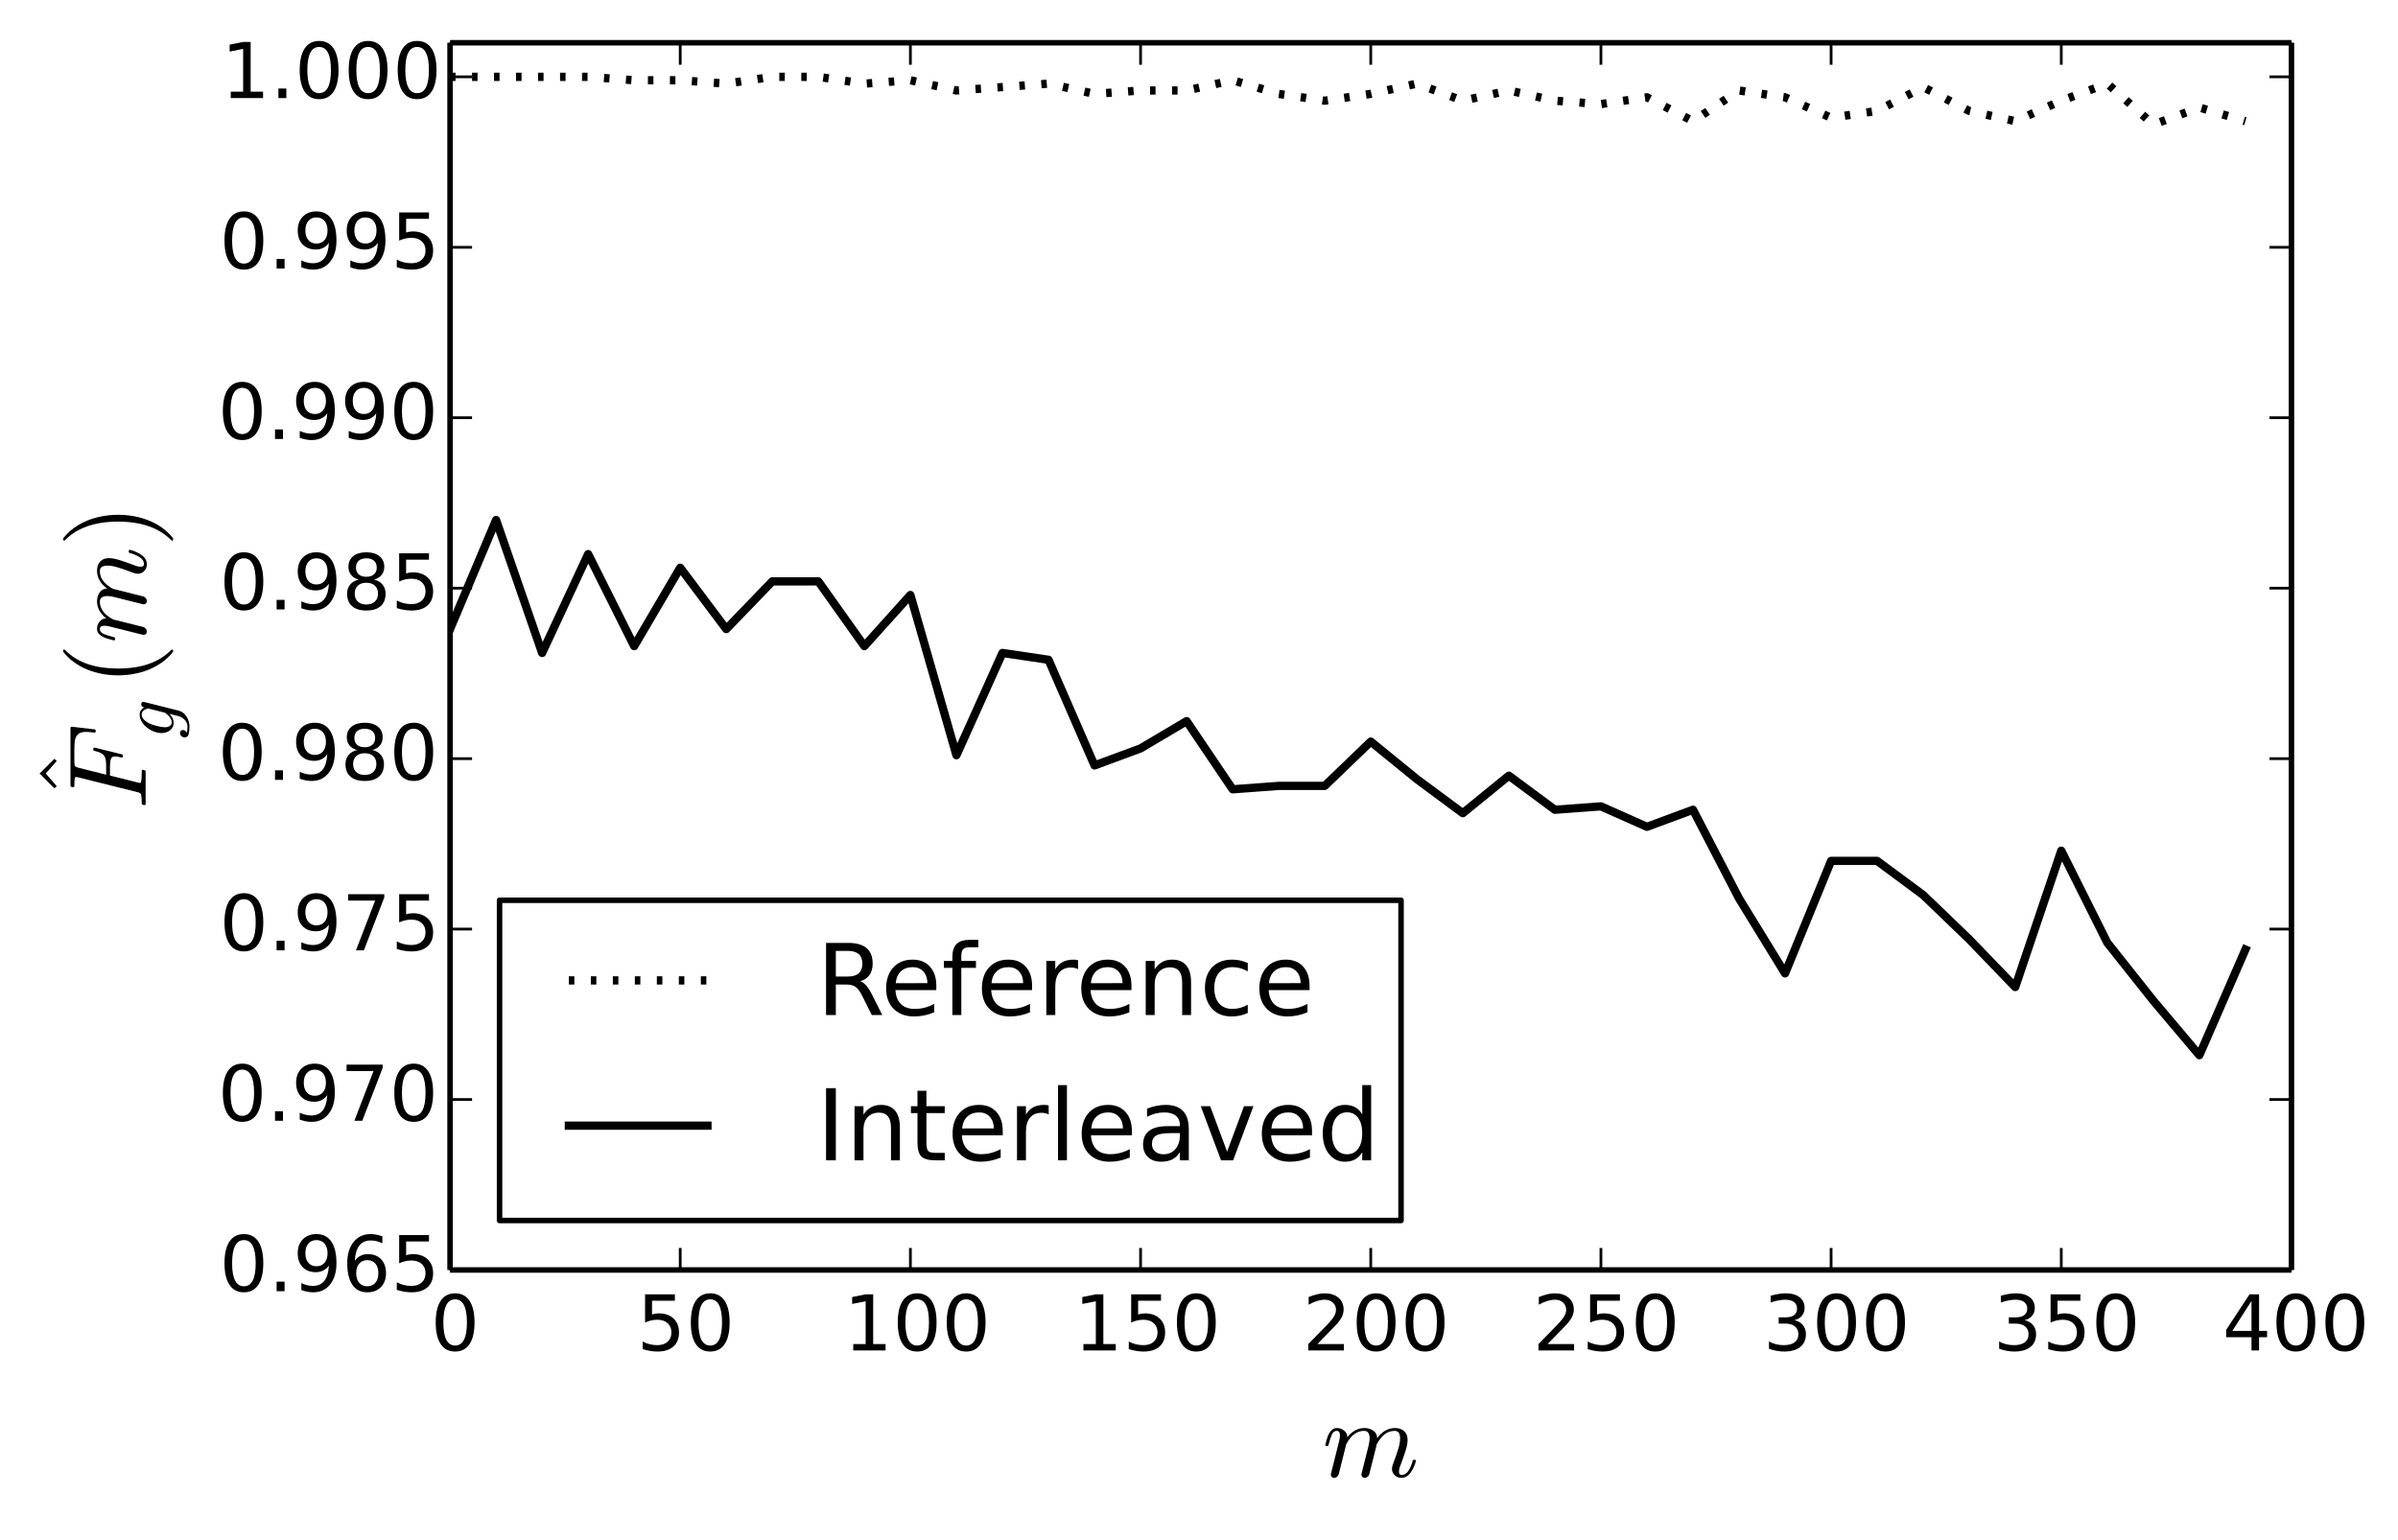
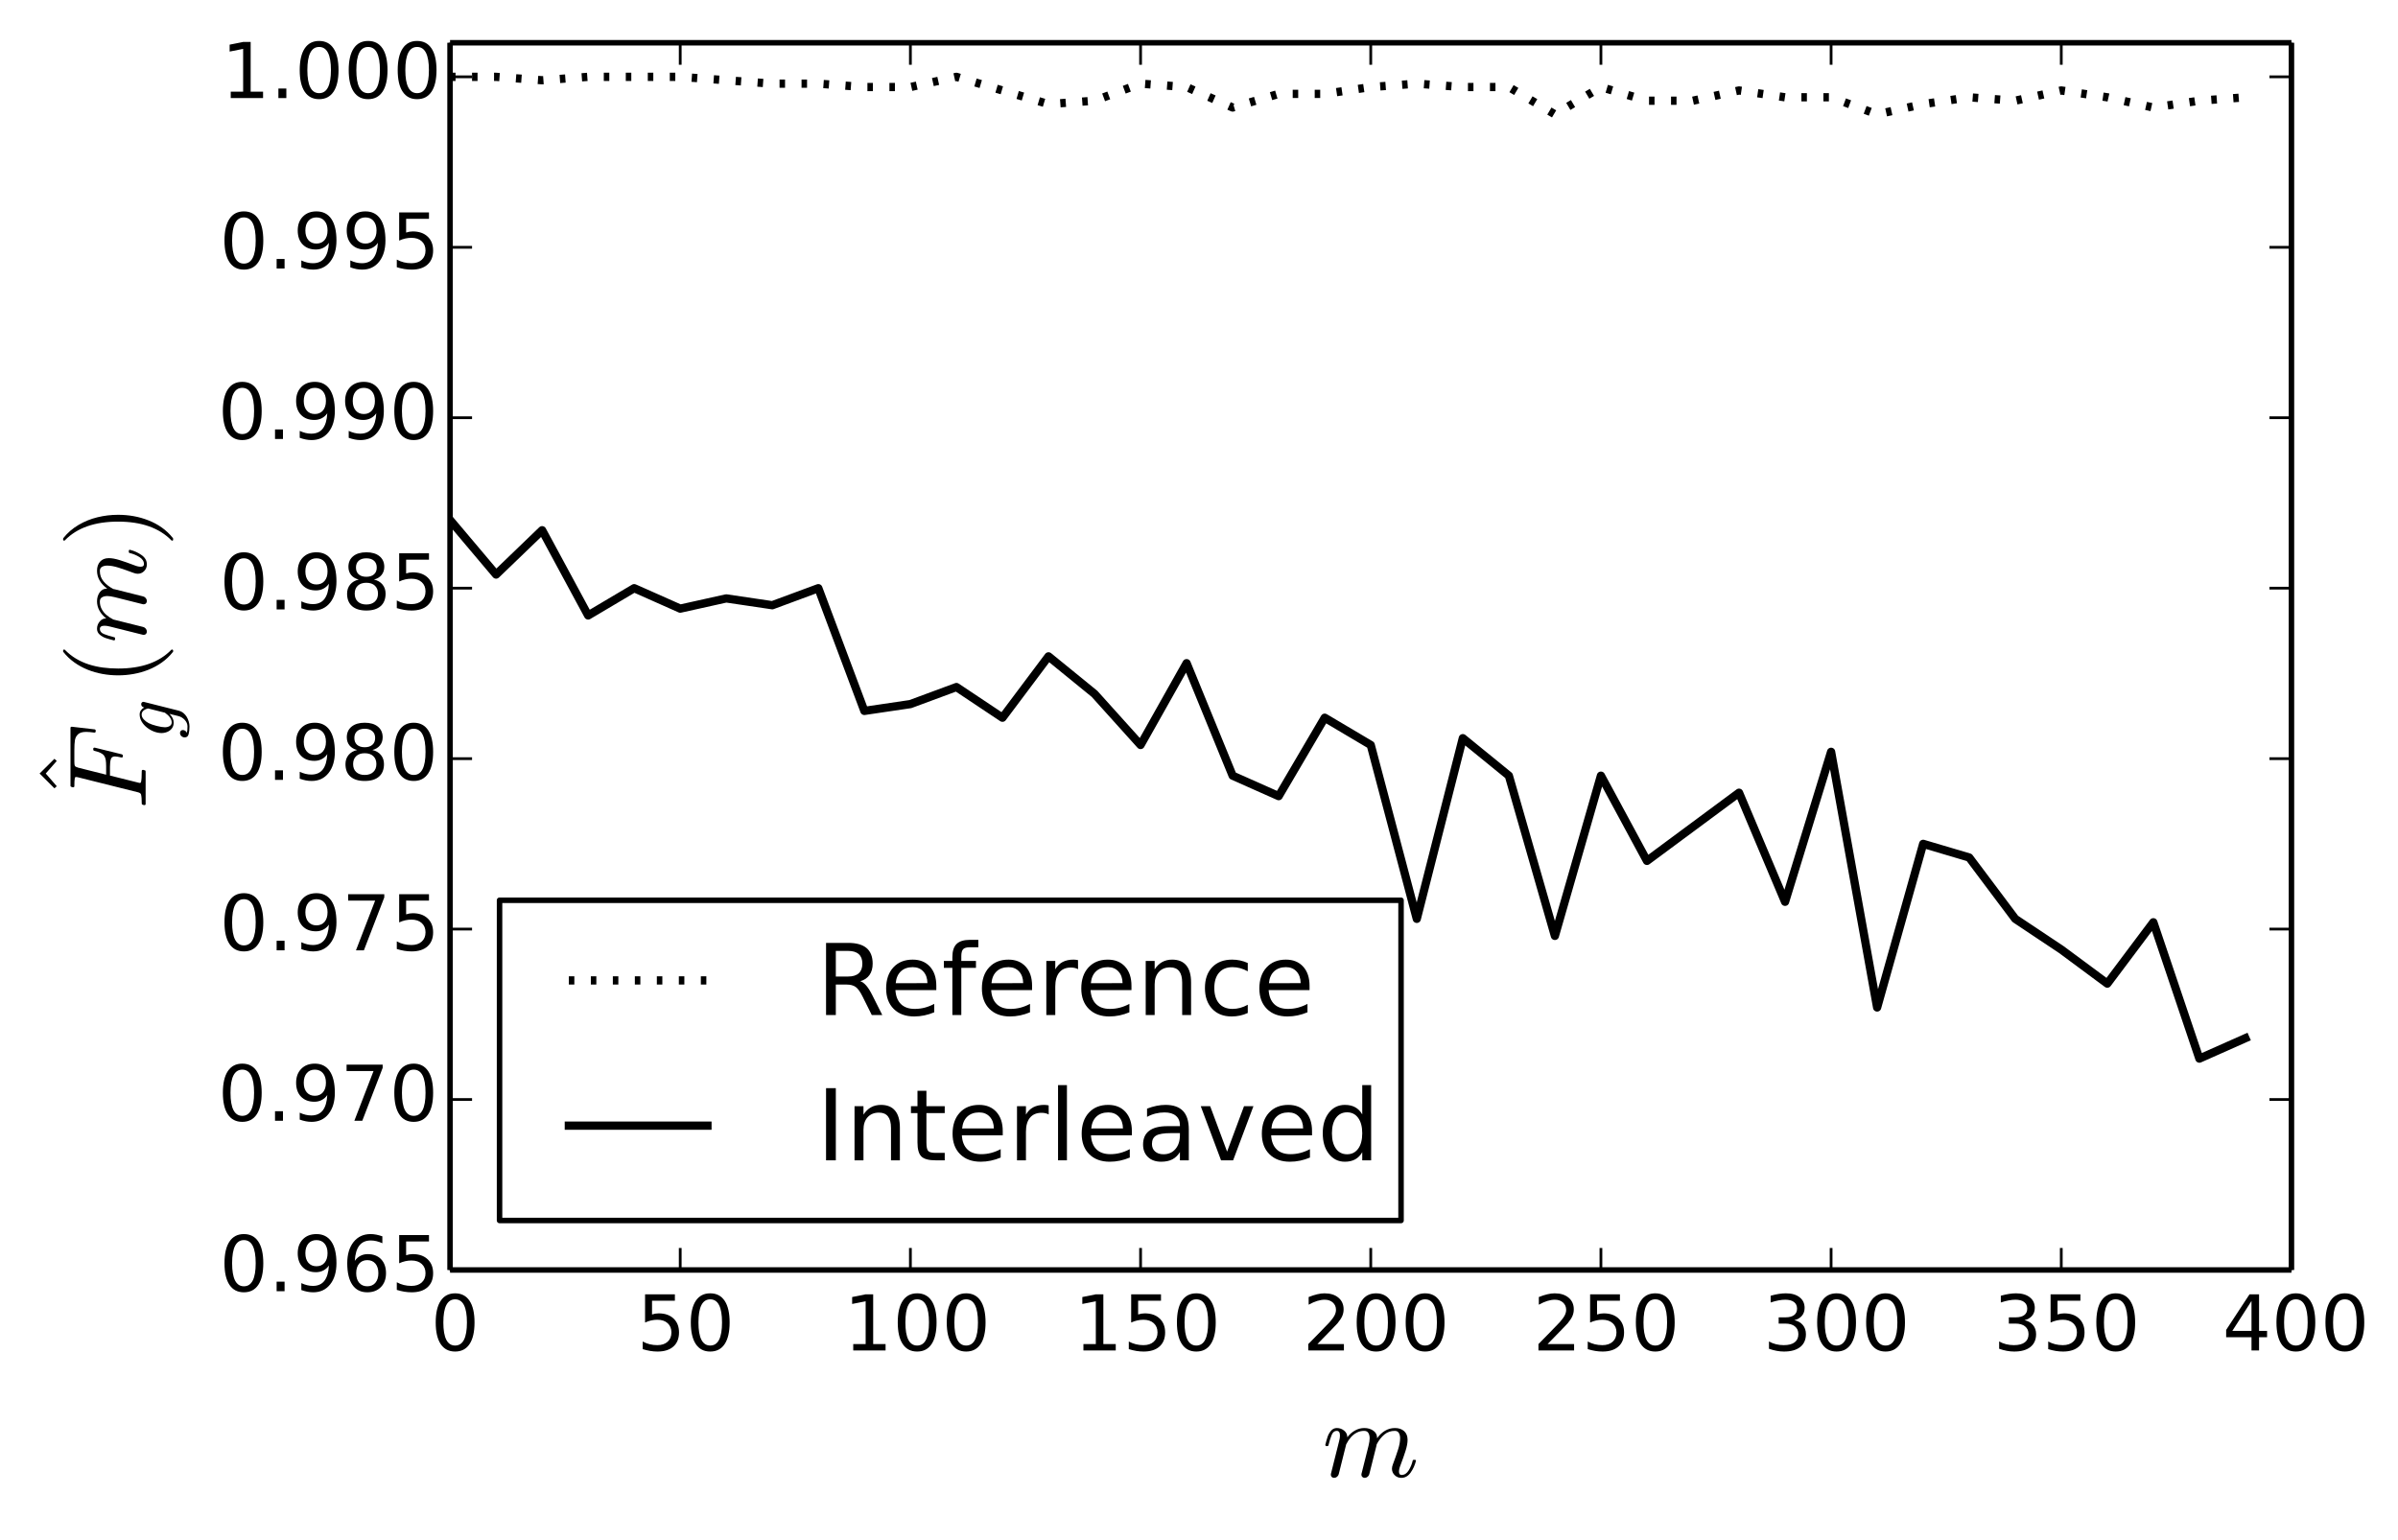
<svg xmlns="http://www.w3.org/2000/svg" xmlns:xlink="http://www.w3.org/1999/xlink" height="280pt" version="1.1" viewBox="0 0 436 280" width="436pt">
  <defs>
    <style type="text/css">
*{stroke-linecap:butt;stroke-linejoin:round;}
  </style>
  </defs>
  <g id="figure_1">
    <g id="patch_1">
      <path d=" M0 280.08 L436.381 280.08 L436.381 0 L0 0 z " style="fill:#ffffff;" />
    </g>
    <g id="axes_1">
      <g id="patch_2">
        <path d=" M81.827 230.975 L416.627 230.975 L416.627 7.775 L81.827 7.775 z " style="fill:#ffffff;" />
      </g>
      <g id="line2d_1">
-         <path clip-path="url(#pb74d881e12)" d=" M81.827 13.975 L90.197 13.975 L98.567 13.975 L106.937 13.975 L115.307 14.595 L123.677 14.595 L132.047 15.215 L140.417 13.975 L148.787 13.975 L157.157 15.215 L165.527 14.595 L173.897 16.455 L182.267 15.835 L190.637 15.215 L199.007 17.075 L207.377 16.455 L215.747 16.455 L224.117 14.595 L232.487 17.075 L240.857 18.315 L249.227 17.075 L257.597 15.215 L265.967 18.315 L274.337 16.455 L282.707 18.315 L291.077 18.935 L299.447 17.695 L307.817 22.035 L316.187 16.455 L324.557 17.695 L332.927 21.415 L341.297 20.175 L349.667 15.835 L358.037 20.175 L366.407 22.035 L374.777 18.315 L383.147 15.215 L391.517 22.655 L399.887 19.555 L408.257 22.035" style="fill:none;stroke:#000000;stroke-dasharray:1,3;stroke-dashoffset:0.0;stroke-width:1.5;" />
+         <path clip-path="url(#pb74d881e12)" d=" M81.827 13.975 L90.197 13.975 L98.567 14.595 L106.937 13.975 L115.307 13.975 L123.677 13.975 L132.047 14.595 L140.417 15.215 L148.787 15.215 L157.157 15.835 L165.527 15.835 L173.897 13.975 L182.267 16.455 L190.637 18.935 L199.007 18.315 L207.377 15.215 L215.747 15.835 L224.117 19.555 L232.487 17.075 L240.857 17.075 L249.227 15.835 L257.597 15.215 L265.967 15.835 L274.337 15.835 L282.707 20.795 L291.077 15.835 L299.447 18.315 L307.817 18.315 L316.187 16.455 L324.557 17.695 L332.927 17.695 L341.297 20.795 L349.667 18.935 L358.037 17.695 L366.407 18.315 L374.777 16.455 L383.147 17.695 L391.517 19.555 L399.887 18.315 L408.257 17.695" style="fill:none;stroke:#000000;stroke-dasharray:1,3;stroke-dashoffset:0.0;stroke-width:1.5;" />
      </g>
      <g id="line2d_2">
-         <path clip-path="url(#pb74d881e12)" d=" M81.827 114.415 L90.197 94.575 L98.567 118.755 L106.937 100.775 L115.307 117.515 L123.677 103.255 L132.047 114.415 L140.417 105.735 L148.787 105.735 L157.157 117.515 L165.527 108.215 L173.897 137.355 L182.267 118.755 L190.637 119.995 L199.007 139.215 L207.377 136.115 L215.747 131.155 L224.117 143.555 L232.487 142.935 L240.857 142.935 L249.227 134.875 L257.597 141.695 L265.967 147.895 L274.337 141.075 L282.707 147.275 L291.077 146.655 L299.447 150.375 L307.817 147.275 L316.187 163.395 L324.557 177.035 L332.927 156.575 L341.297 156.575 L349.667 162.775 L358.037 170.835 L366.407 179.515 L374.777 154.715 L383.147 171.455 L391.517 181.995 L399.887 191.915 L408.257 172.695" style="fill:none;stroke:#000000;stroke-linecap:square;stroke-width:1.5;" />
+         <path clip-path="url(#pb74d881e12)" d=" M81.827 94.575 L90.197 104.495 L98.567 96.435 L106.937 111.935 L115.307 106.975 L123.677 110.695 L132.047 108.835 L140.417 110.075 L148.787 106.975 L157.157 129.295 L165.527 128.055 L173.897 124.955 L182.267 130.535 L190.637 119.375 L199.007 126.195 L207.377 135.495 L215.747 120.615 L224.117 141.075 L232.487 144.795 L240.857 130.535 L249.227 135.495 L257.597 167.115 L265.967 134.255 L274.337 141.075 L282.707 170.215 L291.077 141.075 L299.447 156.575 L307.817 150.375 L316.187 144.175 L324.557 164.015 L332.927 136.735 L341.297 183.235 L349.667 153.475 L358.037 155.955 L366.407 167.115 L374.777 172.695 L383.147 178.895 L391.517 167.735 L399.887 192.535 L408.257 188.815" style="fill:none;stroke:#000000;stroke-linecap:square;stroke-width:1.5;" />
      </g>
      <g id="matplotlib.axis_1">
        <g id="xtick_1">
          <g id="line2d_3">
            <defs>
              <path d=" M0 0 L0 -4" id="m93b0483c22" style="stroke:#000000;stroke-width:0.5;" />
            </defs>
            <g>
              <use style="stroke:#000000;stroke-width:0.5;" x="81.827" xlink:href="#m93b0483c22" y="230.975" />
            </g>
          </g>
          <g id="line2d_4">
            <defs>
              <path d=" M0 0 L0 4" id="m741efc42ff" style="stroke:#000000;stroke-width:0.5;" />
            </defs>
            <g>
              <use style="stroke:#000000;stroke-width:0.5;" x="81.827" xlink:href="#m741efc42ff" y="7.775" />
            </g>
          </g>
          <g id="text_1">
            <defs>
              <path d=" M31.781 66.406 Q24.172 66.406 20.328 58.906 Q16.5 51.422 16.5 36.375 Q16.5 21.391 20.328 13.891 Q24.172 6.391 31.781 6.391 Q39.453 6.391 43.281 13.891 Q47.125 21.391 47.125 36.375 Q47.125 51.422 43.281 58.906 Q39.453 66.406 31.781 66.406 M31.781 74.219 Q44.047 74.219 50.516 64.516 Q56.984 54.828 56.984 36.375 Q56.984 17.969 50.516 8.266 Q44.047 -1.422 31.781 -1.422 Q19.531 -1.422 13.062 8.266 Q6.594 17.969 6.594 36.375 Q6.594 54.828 13.062 64.516 Q19.531 74.219 31.781 74.219" id="BitstreamVeraSans-Roman-30" />
            </defs>
            <g transform="translate(78.29922 245.6125)scale(0.14 -0.14)">
              <use xlink:href="#BitstreamVeraSans-Roman-30" />
            </g>
          </g>
        </g>
        <g id="xtick_2">
          <g id="line2d_5">
            <g>
              <use style="stroke:#000000;stroke-width:0.5;" x="123.677" xlink:href="#m93b0483c22" y="230.975" />
            </g>
          </g>
          <g id="line2d_6">
            <g>
              <use style="stroke:#000000;stroke-width:0.5;" x="123.677" xlink:href="#m741efc42ff" y="7.775" />
            </g>
          </g>
          <g id="text_2">
            <defs>
              <path d=" M10.797 72.906 L49.516 72.906 L49.516 64.594 L19.828 64.594 L19.828 46.734 Q21.969 47.469 24.109 47.828 Q26.266 48.188 28.422 48.188 Q40.625 48.188 47.75 41.5 Q54.891 34.812 54.891 23.391 Q54.891 11.625 47.562 5.094 Q40.234 -1.422 26.906 -1.422 Q22.312 -1.422 17.547 -0.641 Q12.797 0.141 7.719 1.703 L7.719 11.625 Q12.109 9.234 16.797 8.062 Q21.484 6.891 26.703 6.891 Q35.156 6.891 40.078 11.328 Q45.016 15.766 45.016 23.391 Q45.016 31 40.078 35.438 Q35.156 39.891 26.703 39.891 Q22.75 39.891 18.812 39.016 Q14.891 38.141 10.797 36.281 z " id="BitstreamVeraSans-Roman-35" />
            </defs>
            <g transform="translate(115.7742 245.6125)scale(0.14 -0.14)">
              <use xlink:href="#BitstreamVeraSans-Roman-35" />
              <use x="63.623" xlink:href="#BitstreamVeraSans-Roman-30" />
            </g>
          </g>
        </g>
        <g id="xtick_3">
          <g id="line2d_7">
            <g>
              <use style="stroke:#000000;stroke-width:0.5;" x="165.527" xlink:href="#m93b0483c22" y="230.975" />
            </g>
          </g>
          <g id="line2d_8">
            <g>
              <use style="stroke:#000000;stroke-width:0.5;" x="165.527" xlink:href="#m741efc42ff" y="7.775" />
            </g>
          </g>
          <g id="text_3">
            <defs>
              <path d=" M12.406 8.297 L28.516 8.297 L28.516 63.922 L10.984 60.406 L10.984 69.391 L28.422 72.906 L38.281 72.906 L38.281 8.297 L54.391 8.297 L54.391 0 L12.406 0 z " id="BitstreamVeraSans-Roman-31" />
            </defs>
            <g transform="translate(153.3991 245.6125)scale(0.14 -0.14)">
              <use xlink:href="#BitstreamVeraSans-Roman-31" />
              <use x="63.623" xlink:href="#BitstreamVeraSans-Roman-30" />
              <use x="127.246" xlink:href="#BitstreamVeraSans-Roman-30" />
            </g>
          </g>
        </g>
        <g id="xtick_4">
          <g id="line2d_9">
            <g>
              <use style="stroke:#000000;stroke-width:0.5;" x="207.377" xlink:href="#m93b0483c22" y="230.975" />
            </g>
          </g>
          <g id="line2d_10">
            <g>
              <use style="stroke:#000000;stroke-width:0.5;" x="207.377" xlink:href="#m741efc42ff" y="7.775" />
            </g>
          </g>
          <g id="text_4">
            <g transform="translate(195.2491 245.6125)scale(0.14 -0.14)">
              <use xlink:href="#BitstreamVeraSans-Roman-31" />
              <use x="63.623" xlink:href="#BitstreamVeraSans-Roman-35" />
              <use x="127.246" xlink:href="#BitstreamVeraSans-Roman-30" />
            </g>
          </g>
        </g>
        <g id="xtick_5">
          <g id="line2d_11">
            <g>
              <use style="stroke:#000000;stroke-width:0.5;" x="249.227" xlink:href="#m93b0483c22" y="230.975" />
            </g>
          </g>
          <g id="line2d_12">
            <g>
              <use style="stroke:#000000;stroke-width:0.5;" x="249.227" xlink:href="#m741efc42ff" y="7.775" />
            </g>
          </g>
          <g id="text_5">
            <defs>
              <path d=" M19.188 8.297 L53.609 8.297 L53.609 0 L7.328 0 L7.328 8.297 Q12.938 14.109 22.625 23.891 Q32.328 33.688 34.812 36.531 Q39.547 41.844 41.422 45.531 Q43.312 49.219 43.312 52.781 Q43.312 58.594 39.234 62.25 Q35.156 65.922 28.609 65.922 Q23.969 65.922 18.812 64.312 Q13.672 62.703 7.812 59.422 L7.812 69.391 Q13.766 71.781 18.938 73 Q24.125 74.219 28.422 74.219 Q39.75 74.219 46.484 68.547 Q53.219 62.891 53.219 53.422 Q53.219 48.922 51.531 44.891 Q49.859 40.875 45.406 35.406 Q44.188 33.984 37.641 27.219 Q31.109 20.453 19.188 8.297" id="BitstreamVeraSans-Roman-32" />
            </defs>
            <g transform="translate(236.8431 245.6125)scale(0.14 -0.14)">
              <use xlink:href="#BitstreamVeraSans-Roman-32" />
              <use x="63.623" xlink:href="#BitstreamVeraSans-Roman-30" />
              <use x="127.246" xlink:href="#BitstreamVeraSans-Roman-30" />
            </g>
          </g>
        </g>
        <g id="xtick_6">
          <g id="line2d_13">
            <g>
              <use style="stroke:#000000;stroke-width:0.5;" x="291.077" xlink:href="#m93b0483c22" y="230.975" />
            </g>
          </g>
          <g id="line2d_14">
            <g>
              <use style="stroke:#000000;stroke-width:0.5;" x="291.077" xlink:href="#m741efc42ff" y="7.775" />
            </g>
          </g>
          <g id="text_6">
            <g transform="translate(278.6931 245.6125)scale(0.14 -0.14)">
              <use xlink:href="#BitstreamVeraSans-Roman-32" />
              <use x="63.623" xlink:href="#BitstreamVeraSans-Roman-35" />
              <use x="127.246" xlink:href="#BitstreamVeraSans-Roman-30" />
            </g>
          </g>
        </g>
        <g id="xtick_7">
          <g id="line2d_15">
            <g>
              <use style="stroke:#000000;stroke-width:0.5;" x="332.927" xlink:href="#m93b0483c22" y="230.975" />
            </g>
          </g>
          <g id="line2d_16">
            <g>
              <use style="stroke:#000000;stroke-width:0.5;" x="332.927" xlink:href="#m741efc42ff" y="7.775" />
            </g>
          </g>
          <g id="text_7">
            <defs>
              <path d=" M40.578 39.312 Q47.656 37.797 51.625 33 Q55.609 28.219 55.609 21.188 Q55.609 10.406 48.188 4.484 Q40.766 -1.422 27.094 -1.422 Q22.516 -1.422 17.656 -0.516 Q12.797 0.391 7.625 2.203 L7.625 11.719 Q11.719 9.328 16.594 8.109 Q21.484 6.891 26.812 6.891 Q36.078 6.891 40.938 10.547 Q45.797 14.203 45.797 21.188 Q45.797 27.641 41.281 31.266 Q36.766 34.906 28.719 34.906 L20.219 34.906 L20.219 43.016 L29.109 43.016 Q36.375 43.016 40.234 45.922 Q44.094 48.828 44.094 54.297 Q44.094 59.906 40.109 62.906 Q36.141 65.922 28.719 65.922 Q24.656 65.922 20.016 65.031 Q15.375 64.156 9.812 62.312 L9.812 71.094 Q15.438 72.656 20.344 73.438 Q25.25 74.219 29.594 74.219 Q40.828 74.219 47.359 69.109 Q53.906 64.016 53.906 55.328 Q53.906 49.266 50.438 45.094 Q46.969 40.922 40.578 39.312" id="BitstreamVeraSans-Roman-33" />
            </defs>
            <g transform="translate(320.5639 245.6125)scale(0.14 -0.14)">
              <use xlink:href="#BitstreamVeraSans-Roman-33" />
              <use x="63.623" xlink:href="#BitstreamVeraSans-Roman-30" />
              <use x="127.246" xlink:href="#BitstreamVeraSans-Roman-30" />
            </g>
          </g>
        </g>
        <g id="xtick_8">
          <g id="line2d_17">
            <g>
              <use style="stroke:#000000;stroke-width:0.5;" x="374.777" xlink:href="#m93b0483c22" y="230.975" />
            </g>
          </g>
          <g id="line2d_18">
            <g>
              <use style="stroke:#000000;stroke-width:0.5;" x="374.777" xlink:href="#m741efc42ff" y="7.775" />
            </g>
          </g>
          <g id="text_8">
            <g transform="translate(362.4139 245.6125)scale(0.14 -0.14)">
              <use xlink:href="#BitstreamVeraSans-Roman-33" />
              <use x="63.623" xlink:href="#BitstreamVeraSans-Roman-35" />
              <use x="127.246" xlink:href="#BitstreamVeraSans-Roman-30" />
            </g>
          </g>
        </g>
        <g id="xtick_9">
          <g id="line2d_19">
            <g>
              <use style="stroke:#000000;stroke-width:0.5;" x="416.627" xlink:href="#m93b0483c22" y="230.975" />
            </g>
          </g>
          <g id="line2d_20">
            <g>
              <use style="stroke:#000000;stroke-width:0.5;" x="416.627" xlink:href="#m741efc42ff" y="7.775" />
            </g>
          </g>
          <g id="text_9">
            <defs>
              <path d=" M37.797 64.312 L12.891 25.391 L37.797 25.391 z  M35.203 72.906 L47.609 72.906 L47.609 25.391 L58.016 25.391 L58.016 17.188 L47.609 17.188 L47.609 0 L37.797 0 L37.797 17.188 L4.891 17.188 L4.891 26.703 z " id="BitstreamVeraSans-Roman-34" />
            </defs>
            <g transform="translate(404.0725 245.6125)scale(0.14 -0.14)">
              <use xlink:href="#BitstreamVeraSans-Roman-34" />
              <use x="63.623" xlink:href="#BitstreamVeraSans-Roman-30" />
              <use x="127.246" xlink:href="#BitstreamVeraSans-Roman-30" />
            </g>
          </g>
        </g>
        <g id="text_10">
          <defs>
            <path d=" M7.719 1.703 Q7.719 2.297 7.812 2.594 L15.281 32.422 Q16.016 35.203 16.016 37.312 Q16.016 41.609 13.094 41.609 Q9.969 41.609 8.453 37.859 Q6.938 34.125 5.516 28.422 Q5.516 28.125 5.219 27.953 Q4.938 27.781 4.688 27.781 L3.516 27.781 Q3.172 27.781 2.922 28.141 Q2.688 28.516 2.688 28.812 Q3.766 33.156 4.766 36.172 Q5.766 39.203 7.891 41.688 Q10.016 44.188 13.188 44.188 Q16.938 44.188 19.812 41.812 Q22.703 39.453 22.703 35.797 Q25.688 39.703 29.688 41.938 Q33.688 44.188 38.188 44.188 Q42.922 44.188 46.359 41.766 Q49.812 39.359 49.812 34.906 Q52.875 39.266 57 41.719 Q61.141 44.188 66.016 44.188 Q71.188 44.188 74.328 41.375 Q77.484 38.578 77.484 33.406 Q77.484 29.297 75.656 23.484 Q73.828 17.672 71.094 10.5 Q69.672 7.031 69.672 4.5 Q69.672 1.516 72.016 1.516 Q75.922 1.516 78.516 5.703 Q81.109 9.906 82.172 14.703 Q82.469 15.281 83.016 15.281 L84.188 15.281 Q84.578 15.281 84.844 15.016 Q85.109 14.75 85.109 14.406 Q85.109 14.312 85.016 14.109 Q83.641 8.453 80.25 3.656 Q76.859 -1.125 71.781 -1.125 Q68.266 -1.125 65.766 1.297 Q63.281 3.719 63.281 7.172 Q63.281 8.938 64.109 11.078 Q66.938 18.609 68.812 24.516 Q70.703 30.422 70.703 34.906 Q70.703 37.703 69.578 39.656 Q68.453 41.609 65.828 41.609 Q60.359 41.609 56.344 38.25 Q52.344 34.906 49.422 29.391 Q49.219 28.422 49.125 27.875 L42.672 2.203 Q42.328 0.828 41.125 -0.141 Q39.938 -1.125 38.484 -1.125 Q37.312 -1.125 36.406 -0.344 Q35.5 0.438 35.5 1.703 Q35.5 2.297 35.594 2.594 L42 28.078 Q43.016 32.172 43.016 34.906 Q43.016 37.703 41.859 39.656 Q40.719 41.609 37.984 41.609 Q34.328 41.609 31.25 39.984 Q28.172 38.375 25.875 35.719 Q23.578 33.062 21.688 29.391 L14.891 2.203 Q14.547 0.828 13.344 -0.141 Q12.156 -1.125 10.688 -1.125 Q9.469 -1.125 8.594 -0.344 Q7.719 0.438 7.719 1.703" id="Cmmi10-6d" />
          </defs>
          <g transform="translate(240.4266 268.7209)scale(0.2 -0.2)">
            <use transform="translate(0.0 0.8125)" xlink:href="#Cmmi10-6d" />
          </g>
        </g>
      </g>
      <g id="matplotlib.axis_2">
        <g id="ytick_1">
          <g id="line2d_21">
            <defs>
              <path d=" M0 0 L4 0" id="m728421d6d4" style="stroke:#000000;stroke-width:0.5;" />
            </defs>
            <g>
              <use style="stroke:#000000;stroke-width:0.5;" x="81.827" xlink:href="#m728421d6d4" y="230.975" />
            </g>
          </g>
          <g id="line2d_22">
            <defs>
              <path d=" M0 0 L-4 0" id="mcb0005524f" style="stroke:#000000;stroke-width:0.5;" />
            </defs>
            <g>
              <use style="stroke:#000000;stroke-width:0.5;" x="416.627" xlink:href="#mcb0005524f" y="230.975" />
            </g>
          </g>
          <g id="text_11">
            <defs>
              <path d=" M33.016 40.375 Q26.375 40.375 22.484 35.828 Q18.609 31.297 18.609 23.391 Q18.609 15.531 22.484 10.953 Q26.375 6.391 33.016 6.391 Q39.656 6.391 43.531 10.953 Q47.406 15.531 47.406 23.391 Q47.406 31.297 43.531 35.828 Q39.656 40.375 33.016 40.375 M52.594 71.297 L52.594 62.312 Q48.875 64.062 45.094 64.984 Q41.312 65.922 37.594 65.922 Q27.828 65.922 22.672 59.328 Q17.531 52.734 16.797 39.406 Q19.672 43.656 24.016 45.922 Q28.375 48.188 33.594 48.188 Q44.578 48.188 50.953 41.516 Q57.328 34.859 57.328 23.391 Q57.328 12.156 50.688 5.359 Q44.047 -1.422 33.016 -1.422 Q20.359 -1.422 13.672 8.266 Q6.984 17.969 6.984 36.375 Q6.984 53.656 15.188 63.938 Q23.391 74.219 37.203 74.219 Q40.922 74.219 44.703 73.484 Q48.484 72.75 52.594 71.297" id="BitstreamVeraSans-Roman-36" />
              <path d=" M10.984 1.516 L10.984 10.5 Q14.703 8.734 18.5 7.812 Q22.312 6.891 25.984 6.891 Q35.75 6.891 40.891 13.453 Q46.047 20.016 46.781 33.406 Q43.953 29.203 39.594 26.953 Q35.25 24.703 29.984 24.703 Q19.047 24.703 12.672 31.312 Q6.297 37.938 6.297 49.422 Q6.297 60.641 12.938 67.422 Q19.578 74.219 30.609 74.219 Q43.266 74.219 49.922 64.516 Q56.594 54.828 56.594 36.375 Q56.594 19.141 48.406 8.859 Q40.234 -1.422 26.422 -1.422 Q22.703 -1.422 18.891 -0.688 Q15.094 0.047 10.984 1.516 M30.609 32.422 Q37.25 32.422 41.125 36.953 Q45.016 41.5 45.016 49.422 Q45.016 57.281 41.125 61.844 Q37.25 66.406 30.609 66.406 Q23.969 66.406 20.094 61.844 Q16.219 57.281 16.219 49.422 Q16.219 41.5 20.094 36.953 Q23.969 32.422 30.609 32.422" id="BitstreamVeraSans-Roman-39" />
              <path d=" M10.688 12.406 L21 12.406 L21 0 L10.688 0 z " id="BitstreamVeraSans-Roman-2e" />
            </defs>
            <g transform="translate(39.89312 234.8378)scale(0.14 -0.14)">
              <use xlink:href="#BitstreamVeraSans-Roman-30" />
              <use x="63.623" xlink:href="#BitstreamVeraSans-Roman-2e" />
              <use x="95.41" xlink:href="#BitstreamVeraSans-Roman-39" />
              <use x="159.033" xlink:href="#BitstreamVeraSans-Roman-36" />
              <use x="222.656" xlink:href="#BitstreamVeraSans-Roman-35" />
            </g>
          </g>
        </g>
        <g id="ytick_2">
          <g id="line2d_23">
            <g>
              <use style="stroke:#000000;stroke-width:0.5;" x="81.827" xlink:href="#m728421d6d4" y="199.975" />
            </g>
          </g>
          <g id="line2d_24">
            <g>
              <use style="stroke:#000000;stroke-width:0.5;" x="416.627" xlink:href="#mcb0005524f" y="199.975" />
            </g>
          </g>
          <g id="text_12">
            <defs>
              <path d=" M8.203 72.906 L55.078 72.906 L55.078 68.703 L28.609 0 L18.312 0 L43.219 64.594 L8.203 64.594 z " id="BitstreamVeraSans-Roman-37" />
            </defs>
            <g transform="translate(39.6 203.8378)scale(0.14 -0.14)">
              <use xlink:href="#BitstreamVeraSans-Roman-30" />
              <use x="63.623" xlink:href="#BitstreamVeraSans-Roman-2e" />
              <use x="95.41" xlink:href="#BitstreamVeraSans-Roman-39" />
              <use x="159.033" xlink:href="#BitstreamVeraSans-Roman-37" />
              <use x="222.656" xlink:href="#BitstreamVeraSans-Roman-30" />
            </g>
          </g>
        </g>
        <g id="ytick_3">
          <g id="line2d_25">
            <g>
              <use style="stroke:#000000;stroke-width:0.5;" x="81.827" xlink:href="#m728421d6d4" y="168.975" />
            </g>
          </g>
          <g id="line2d_26">
            <g>
              <use style="stroke:#000000;stroke-width:0.5;" x="416.627" xlink:href="#mcb0005524f" y="168.975" />
            </g>
          </g>
          <g id="text_13">
            <g transform="translate(39.89312 172.8378)scale(0.14 -0.14)">
              <use xlink:href="#BitstreamVeraSans-Roman-30" />
              <use x="63.623" xlink:href="#BitstreamVeraSans-Roman-2e" />
              <use x="95.41" xlink:href="#BitstreamVeraSans-Roman-39" />
              <use x="159.033" xlink:href="#BitstreamVeraSans-Roman-37" />
              <use x="222.656" xlink:href="#BitstreamVeraSans-Roman-35" />
            </g>
          </g>
        </g>
        <g id="ytick_4">
          <g id="line2d_27">
            <g>
              <use style="stroke:#000000;stroke-width:0.5;" x="81.827" xlink:href="#m728421d6d4" y="137.975" />
            </g>
          </g>
          <g id="line2d_28">
            <g>
              <use style="stroke:#000000;stroke-width:0.5;" x="416.627" xlink:href="#mcb0005524f" y="137.975" />
            </g>
          </g>
          <g id="text_14">
            <defs>
              <path d=" M31.781 34.625 Q24.75 34.625 20.719 30.859 Q16.703 27.094 16.703 20.516 Q16.703 13.922 20.719 10.156 Q24.75 6.391 31.781 6.391 Q38.812 6.391 42.859 10.172 Q46.922 13.969 46.922 20.516 Q46.922 27.094 42.891 30.859 Q38.875 34.625 31.781 34.625 M21.922 38.812 Q15.578 40.375 12.031 44.719 Q8.5 49.078 8.5 55.328 Q8.5 64.062 14.719 69.141 Q20.953 74.219 31.781 74.219 Q42.672 74.219 48.875 69.141 Q55.078 64.062 55.078 55.328 Q55.078 49.078 51.531 44.719 Q48 40.375 41.703 38.812 Q48.828 37.156 52.797 32.312 Q56.781 27.484 56.781 20.516 Q56.781 9.906 50.312 4.234 Q43.844 -1.422 31.781 -1.422 Q19.734 -1.422 13.25 4.234 Q6.781 9.906 6.781 20.516 Q6.781 27.484 10.781 32.312 Q14.797 37.156 21.922 38.812 M18.312 54.391 Q18.312 48.734 21.844 45.562 Q25.391 42.391 31.781 42.391 Q38.141 42.391 41.719 45.562 Q45.312 48.734 45.312 54.391 Q45.312 60.062 41.719 63.234 Q38.141 66.406 31.781 66.406 Q25.391 66.406 21.844 63.234 Q18.312 60.062 18.312 54.391" id="BitstreamVeraSans-Roman-38" />
            </defs>
            <g transform="translate(39.6 141.8378)scale(0.14 -0.14)">
              <use xlink:href="#BitstreamVeraSans-Roman-30" />
              <use x="63.623" xlink:href="#BitstreamVeraSans-Roman-2e" />
              <use x="95.41" xlink:href="#BitstreamVeraSans-Roman-39" />
              <use x="159.033" xlink:href="#BitstreamVeraSans-Roman-38" />
              <use x="222.656" xlink:href="#BitstreamVeraSans-Roman-30" />
            </g>
          </g>
        </g>
        <g id="ytick_5">
          <g id="line2d_29">
            <g>
              <use style="stroke:#000000;stroke-width:0.5;" x="81.827" xlink:href="#m728421d6d4" y="106.975" />
            </g>
          </g>
          <g id="line2d_30">
            <g>
              <use style="stroke:#000000;stroke-width:0.5;" x="416.627" xlink:href="#mcb0005524f" y="106.975" />
            </g>
          </g>
          <g id="text_15">
            <g transform="translate(39.89312 110.8378)scale(0.14 -0.14)">
              <use xlink:href="#BitstreamVeraSans-Roman-30" />
              <use x="63.623" xlink:href="#BitstreamVeraSans-Roman-2e" />
              <use x="95.41" xlink:href="#BitstreamVeraSans-Roman-39" />
              <use x="159.033" xlink:href="#BitstreamVeraSans-Roman-38" />
              <use x="222.656" xlink:href="#BitstreamVeraSans-Roman-35" />
            </g>
          </g>
        </g>
        <g id="ytick_6">
          <g id="line2d_31">
            <g>
              <use style="stroke:#000000;stroke-width:0.5;" x="81.827" xlink:href="#m728421d6d4" y="75.975" />
            </g>
          </g>
          <g id="line2d_32">
            <g>
              <use style="stroke:#000000;stroke-width:0.5;" x="416.627" xlink:href="#mcb0005524f" y="75.975" />
            </g>
          </g>
          <g id="text_16">
            <g transform="translate(39.6 79.83781)scale(0.14 -0.14)">
              <use xlink:href="#BitstreamVeraSans-Roman-30" />
              <use x="63.623" xlink:href="#BitstreamVeraSans-Roman-2e" />
              <use x="95.41" xlink:href="#BitstreamVeraSans-Roman-39" />
              <use x="159.033" xlink:href="#BitstreamVeraSans-Roman-39" />
              <use x="222.656" xlink:href="#BitstreamVeraSans-Roman-30" />
            </g>
          </g>
        </g>
        <g id="ytick_7">
          <g id="line2d_33">
            <g>
              <use style="stroke:#000000;stroke-width:0.5;" x="81.827" xlink:href="#m728421d6d4" y="44.975" />
            </g>
          </g>
          <g id="line2d_34">
            <g>
              <use style="stroke:#000000;stroke-width:0.5;" x="416.627" xlink:href="#mcb0005524f" y="44.975" />
            </g>
          </g>
          <g id="text_17">
            <g transform="translate(39.89312 48.83781)scale(0.14 -0.14)">
              <use xlink:href="#BitstreamVeraSans-Roman-30" />
              <use x="63.623" xlink:href="#BitstreamVeraSans-Roman-2e" />
              <use x="95.41" xlink:href="#BitstreamVeraSans-Roman-39" />
              <use x="159.033" xlink:href="#BitstreamVeraSans-Roman-39" />
              <use x="222.656" xlink:href="#BitstreamVeraSans-Roman-35" />
            </g>
          </g>
        </g>
        <g id="ytick_8">
          <g id="line2d_35">
            <g>
              <use style="stroke:#000000;stroke-width:0.5;" x="81.827" xlink:href="#m728421d6d4" y="13.975" />
            </g>
          </g>
          <g id="line2d_36">
            <g>
              <use style="stroke:#000000;stroke-width:0.5;" x="416.627" xlink:href="#mcb0005524f" y="13.975" />
            </g>
          </g>
          <g id="text_18">
            <g transform="translate(40.21469 17.83781)scale(0.14 -0.14)">
              <use xlink:href="#BitstreamVeraSans-Roman-31" />
              <use x="63.623" xlink:href="#BitstreamVeraSans-Roman-2e" />
              <use x="95.41" xlink:href="#BitstreamVeraSans-Roman-30" />
              <use x="159.033" xlink:href="#BitstreamVeraSans-Roman-30" />
              <use x="222.656" xlink:href="#BitstreamVeraSans-Roman-30" />
            </g>
          </g>
        </g>
        <g id="text_19">
          <defs>
            <path d=" M13.484 53.812 L11.531 55.906 L25 69.391 L38.375 55.906 L36.375 53.812 L25 63.812 z " id="Cmr10-5e" />
            <path d=" M4.688 0 Q3.719 0 3.719 1.312 Q3.766 1.562 3.906 2.172 Q4.047 2.781 4.312 3.141 Q4.594 3.516 4.984 3.516 Q11.078 3.516 13.484 4.203 Q14.797 4.641 15.375 6.891 L29.109 61.812 Q29.297 62.797 29.297 63.188 Q29.297 64.266 28.078 64.406 Q26.219 64.797 20.906 64.797 Q19.922 64.797 19.922 66.109 Q19.969 66.359 20.109 66.969 Q20.266 67.578 20.531 67.938 Q20.797 68.312 21.188 68.312 L74.031 68.312 Q75 68.312 75 67 L72.609 46.297 Q72.609 46 72.266 45.703 Q71.922 45.406 71.578 45.406 L70.703 45.406 Q69.672 45.406 69.672 46.688 Q70.312 51.219 70.312 54.109 Q70.312 59.078 68.156 61.422 Q66.016 63.766 62.734 64.281 Q59.469 64.797 53.719 64.797 L43.016 64.797 Q40.281 64.797 39.406 64.328 Q38.531 63.875 37.797 61.375 L31.391 35.891 L38.922 35.891 Q42.625 35.891 44.922 36.281 Q47.219 36.672 48.734 37.797 Q50.25 38.922 51.25 41.047 Q52.25 43.172 53.078 46.688 Q53.375 47.609 54.109 47.609 L54.984 47.609 Q56 47.609 56 46.297 L49.906 21.578 Q49.469 20.703 48.875 20.703 L48 20.703 Q47.016 20.703 47.016 22.016 Q47.266 23.047 47.406 23.734 Q47.562 24.422 47.781 25.703 Q48 27 48 27.984 Q48 30.859 45.453 31.641 Q42.922 32.422 38.812 32.422 L30.609 32.422 L24.125 6.5 Q23.875 5.516 23.875 5.516 Q23.875 4.344 24.609 4.203 Q27.203 3.516 34.812 3.516 Q35.797 3.516 35.797 2.203 Q35.453 0.781 35.25 0.391 Q35.062 0 34.078 0 z " id="Cmmi10-46" />
            <path d=" M6.5 -25 Q5.609 -25 5.609 -24.125 Q5.609 -23.688 5.812 -23.484 Q22.906 -6.781 22.906 25 Q22.906 56.781 6 73.297 Q5.609 73.531 5.609 74.125 Q5.609 74.469 5.875 74.734 Q6.156 75 6.5 75 L7.422 75 Q7.719 75 7.906 74.812 Q15.094 69.141 19.875 61.031 Q24.656 52.938 26.875 43.75 Q29.109 34.578 29.109 25 Q29.109 17.922 27.906 11.062 Q26.703 4.203 24.094 -2.453 Q21.484 -9.125 17.484 -14.766 Q13.484 -20.406 7.906 -24.812 Q7.719 -25 7.422 -25 z " id="Cmr10-29" />
            <path d=" M1.422 -14.312 Q1.422 -11.859 3.094 -10.031 Q4.781 -8.203 7.172 -8.203 Q8.797 -8.203 9.891 -9.203 Q10.984 -10.203 10.984 -11.812 Q10.984 -13.625 9.953 -15.062 Q8.938 -16.5 7.328 -17.094 Q10.016 -17.922 15.719 -17.922 Q20.312 -17.922 24.125 -14.375 Q27.938 -10.844 29.109 -6.203 L31.984 5.516 Q26.562 0 20.703 0 Q16.406 0 13.344 2.188 Q10.297 4.391 8.688 8.047 Q7.078 11.719 7.078 15.828 Q7.078 20.406 8.953 25.438 Q10.844 30.469 14.234 34.766 Q17.625 39.062 22.016 41.625 Q26.422 44.188 31.297 44.188 Q34.234 44.188 36.578 42.578 Q38.922 40.969 40.281 38.281 Q41.266 42.188 44.578 42.188 Q45.844 42.188 46.719 41.422 Q47.609 40.672 47.609 39.406 Q47.609 39.109 47.578 38.953 Q47.562 38.812 47.516 38.625 L36.078 -6.781 Q35.297 -9.906 33.203 -12.5 Q31.109 -15.094 28.266 -16.828 Q25.438 -18.562 22.062 -19.531 Q18.703 -20.516 15.578 -20.516 Q9.859 -20.516 5.641 -19.406 Q1.422 -18.312 1.422 -14.312 M20.906 2.594 Q27.297 2.594 33.5 11.375 L39.016 33.203 Q38.328 36.672 36.281 39.141 Q34.234 41.609 31.109 41.609 Q27.781 41.609 24.828 38.891 Q21.875 36.188 19.922 32.422 Q18.062 28.812 16.328 22.047 Q14.594 15.281 14.594 11.375 Q14.594 7.953 16.156 5.266 Q17.719 2.594 20.906 2.594" id="Cmmi10-67" />
            <path d=" M31 -24.812 Q25.438 -20.406 21.406 -14.719 Q17.391 -9.031 14.812 -2.578 Q12.25 3.859 10.984 10.891 Q9.719 17.922 9.719 25 Q9.719 32.172 10.984 39.203 Q12.25 46.234 14.859 52.734 Q17.484 59.234 21.531 64.891 Q25.594 70.562 31 74.812 Q31 75 31.5 75 L32.422 75 Q32.719 75 32.953 74.734 Q33.203 74.469 33.203 74.125 Q33.203 73.688 33.016 73.484 Q28.125 68.703 24.875 63.234 Q21.625 57.766 19.641 51.578 Q17.672 45.406 16.797 38.781 Q15.922 32.172 15.922 25 Q15.922 -6.781 32.906 -23.297 Q33.203 -23.578 33.203 -24.125 Q33.203 -24.359 32.938 -24.672 Q32.672 -25 32.422 -25 L31.5 -25 Q31 -25 31 -24.812" id="Cmr10-28" />
          </defs>
          <g transform="translate(26.6 147.1747)rotate(-90.0)scale(0.2 -0.2)">
            <use transform="translate(7.46875 27.60938)" xlink:href="#Cmr10-5e" />
            <use transform="translate(0.0 0.609375)" xlink:href="#Cmmi10-46" />
            <use transform="translate(64.30664 -24.9)scale(0.7)" xlink:href="#Cmmi10-67" />
            <use transform="translate(112.0117 0.609375)" xlink:href="#Cmr10-28" />
            <use transform="translate(150.8301 0.609375)" xlink:href="#Cmmi10-6d" />
            <use transform="translate(238.623 0.609375)" xlink:href="#Cmr10-29" />
          </g>
        </g>
      </g>
      <g id="patch_3">
        <path d=" M81.827 7.775 L416.627 7.775" style="fill:none;stroke:#000000;" />
      </g>
      <g id="patch_4">
        <path d=" M416.627 230.975 L416.627 7.775" style="fill:none;stroke:#000000;" />
      </g>
      <g id="patch_5">
        <path d=" M81.827 230.975 L416.627 230.975" style="fill:none;stroke:#000000;" />
      </g>
      <g id="patch_6">
        <path d=" M81.827 230.975 L81.827 7.775" style="fill:none;stroke:#000000;" />
      </g>
      <g id="legend_1">
        <g id="patch_7">
          <path d=" M90.827 221.975 L254.736 221.975 L254.736 163.733 L90.827 163.733 L90.827 221.975 z " style="fill:#ffffff;stroke:#000000;" />
        </g>
        <g id="line2d_37">
          <path d=" M103.427 178.311 L128.627 178.311" style="fill:none;stroke:#000000;stroke-dasharray:1,3;stroke-dashoffset:0.0;stroke-width:1.5;" />
        </g>
        <g id="line2d_38" />
        <g id="text_20">
          <defs>
            <path d=" M54.891 33.016 L54.891 0 L45.906 0 L45.906 32.719 Q45.906 40.484 42.875 44.328 Q39.844 48.188 33.797 48.188 Q26.516 48.188 22.312 43.547 Q18.109 38.922 18.109 30.906 L18.109 0 L9.078 0 L9.078 54.688 L18.109 54.688 L18.109 46.188 Q21.344 51.125 25.703 53.562 Q30.078 56 35.797 56 Q45.219 56 50.047 50.172 Q54.891 44.344 54.891 33.016" id="BitstreamVeraSans-Roman-6e" />
            <path d=" M44.391 34.188 Q47.562 33.109 50.562 29.594 Q53.562 26.078 56.594 19.922 L66.609 0 L56 0 L46.688 18.703 Q43.062 26.031 39.672 28.422 Q36.281 30.812 30.422 30.812 L19.672 30.812 L19.672 0 L9.812 0 L9.812 72.906 L32.078 72.906 Q44.578 72.906 50.734 67.672 Q56.891 62.453 56.891 51.906 Q56.891 45.016 53.688 40.469 Q50.484 35.938 44.391 34.188 M19.672 64.797 L19.672 38.922 L32.078 38.922 Q39.203 38.922 42.844 42.219 Q46.484 45.516 46.484 51.906 Q46.484 58.297 42.844 61.547 Q39.203 64.797 32.078 64.797 z " id="BitstreamVeraSans-Roman-52" />
            <path d=" M56.203 29.594 L56.203 25.203 L14.891 25.203 Q15.484 15.922 20.484 11.062 Q25.484 6.203 34.422 6.203 Q39.594 6.203 44.453 7.469 Q49.312 8.734 54.109 11.281 L54.109 2.781 Q49.266 0.734 44.188 -0.344 Q39.109 -1.422 33.891 -1.422 Q20.797 -1.422 13.156 6.188 Q5.516 13.812 5.516 26.812 Q5.516 40.234 12.766 48.109 Q20.016 56 32.328 56 Q43.359 56 49.781 48.891 Q56.203 41.797 56.203 29.594 M47.219 32.234 Q47.125 39.594 43.094 43.984 Q39.062 48.391 32.422 48.391 Q24.906 48.391 20.391 44.141 Q15.875 39.891 15.188 32.172 z " id="BitstreamVeraSans-Roman-65" />
            <path d=" M37.109 75.984 L37.109 68.5 L28.516 68.5 Q23.688 68.5 21.797 66.547 Q19.922 64.594 19.922 59.516 L19.922 54.688 L34.719 54.688 L34.719 47.703 L19.922 47.703 L19.922 0 L10.891 0 L10.891 47.703 L2.297 47.703 L2.297 54.688 L10.891 54.688 L10.891 58.5 Q10.891 67.625 15.141 71.797 Q19.391 75.984 28.609 75.984 z " id="BitstreamVeraSans-Roman-66" />
            <path d=" M41.109 46.297 Q39.594 47.172 37.812 47.578 Q36.031 48 33.891 48 Q26.266 48 22.188 43.047 Q18.109 38.094 18.109 28.812 L18.109 0 L9.078 0 L9.078 54.688 L18.109 54.688 L18.109 46.188 Q20.953 51.172 25.484 53.578 Q30.031 56 36.531 56 Q37.453 56 38.578 55.875 Q39.703 55.766 41.062 55.516 z " id="BitstreamVeraSans-Roman-72" />
            <path d=" M48.781 52.594 L48.781 44.188 Q44.969 46.297 41.141 47.344 Q37.312 48.391 33.406 48.391 Q24.656 48.391 19.812 42.844 Q14.984 37.312 14.984 27.297 Q14.984 17.281 19.812 11.734 Q24.656 6.203 33.406 6.203 Q37.312 6.203 41.141 7.25 Q44.969 8.297 48.781 10.406 L48.781 2.094 Q45.016 0.344 40.984 -0.531 Q36.969 -1.422 32.422 -1.422 Q20.062 -1.422 12.781 6.344 Q5.516 14.109 5.516 27.297 Q5.516 40.672 12.859 48.328 Q20.219 56 33.016 56 Q37.156 56 41.109 55.141 Q45.062 54.297 48.781 52.594" id="BitstreamVeraSans-Roman-63" />
          </defs>
          <g transform="translate(148.4266 184.6106)scale(0.18 -0.18)">
            <use xlink:href="#BitstreamVeraSans-Roman-52" />
            <use x="64.982" xlink:href="#BitstreamVeraSans-Roman-65" />
            <use x="126.506" xlink:href="#BitstreamVeraSans-Roman-66" />
            <use x="161.711" xlink:href="#BitstreamVeraSans-Roman-65" />
            <use x="223.234" xlink:href="#BitstreamVeraSans-Roman-72" />
            <use x="262.098" xlink:href="#BitstreamVeraSans-Roman-65" />
            <use x="323.621" xlink:href="#BitstreamVeraSans-Roman-6e" />
            <use x="387.0" xlink:href="#BitstreamVeraSans-Roman-63" />
            <use x="441.98" xlink:href="#BitstreamVeraSans-Roman-65" />
          </g>
        </g>
        <g id="line2d_39">
          <path d=" M103.427 204.731 L128.627 204.731" style="fill:none;stroke:#000000;stroke-linecap:square;stroke-width:1.5;" />
        </g>
        <g id="line2d_40" />
        <g id="text_21">
          <defs>
            <path d=" M9.422 75.984 L18.406 75.984 L18.406 0 L9.422 0 z " id="BitstreamVeraSans-Roman-6c" />
            <path d=" M2.984 54.688 L12.5 54.688 L29.594 8.797 L46.688 54.688 L56.203 54.688 L35.688 0 L23.484 0 z " id="BitstreamVeraSans-Roman-76" />
            <path d=" M45.406 46.391 L45.406 75.984 L54.391 75.984 L54.391 0 L45.406 0 L45.406 8.203 Q42.578 3.328 38.25 0.953 Q33.938 -1.422 27.875 -1.422 Q17.969 -1.422 11.734 6.484 Q5.516 14.406 5.516 27.297 Q5.516 40.188 11.734 48.094 Q17.969 56 27.875 56 Q33.938 56 38.25 53.625 Q42.578 51.266 45.406 46.391 M14.797 27.297 Q14.797 17.391 18.875 11.75 Q22.953 6.109 30.078 6.109 Q37.203 6.109 41.297 11.75 Q45.406 17.391 45.406 27.297 Q45.406 37.203 41.297 42.844 Q37.203 48.484 30.078 48.484 Q22.953 48.484 18.875 42.844 Q14.797 37.203 14.797 27.297" id="BitstreamVeraSans-Roman-64" />
            <path d=" M18.312 70.219 L18.312 54.688 L36.812 54.688 L36.812 47.703 L18.312 47.703 L18.312 18.016 Q18.312 11.328 20.141 9.422 Q21.969 7.516 27.594 7.516 L36.812 7.516 L36.812 0 L27.594 0 Q17.188 0 13.234 3.875 Q9.281 7.766 9.281 18.016 L9.281 47.703 L2.688 47.703 L2.688 54.688 L9.281 54.688 L9.281 70.219 z " id="BitstreamVeraSans-Roman-74" />
            <path d=" M34.281 27.484 Q23.391 27.484 19.188 25 Q14.984 22.516 14.984 16.5 Q14.984 11.719 18.141 8.906 Q21.297 6.109 26.703 6.109 Q34.188 6.109 38.703 11.406 Q43.219 16.703 43.219 25.484 L43.219 27.484 z  M52.203 31.203 L52.203 0 L43.219 0 L43.219 8.297 Q40.141 3.328 35.547 0.953 Q30.953 -1.422 24.312 -1.422 Q15.922 -1.422 10.953 3.297 Q6 8.016 6 15.922 Q6 25.141 12.172 29.828 Q18.359 34.516 30.609 34.516 L43.219 34.516 L43.219 35.406 Q43.219 41.609 39.141 45 Q35.062 48.391 27.688 48.391 Q23 48.391 18.547 47.266 Q14.109 46.141 10.016 43.891 L10.016 52.203 Q14.938 54.109 19.578 55.047 Q24.219 56 28.609 56 Q40.484 56 46.344 49.844 Q52.203 43.703 52.203 31.203" id="BitstreamVeraSans-Roman-61" />
            <path d=" M9.812 72.906 L19.672 72.906 L19.672 0 L9.812 0 z " id="BitstreamVeraSans-Roman-49" />
          </defs>
          <g transform="translate(148.4266 211.0312)scale(0.18 -0.18)">
            <use xlink:href="#BitstreamVeraSans-Roman-49" />
            <use x="29.492" xlink:href="#BitstreamVeraSans-Roman-6e" />
            <use x="92.871" xlink:href="#BitstreamVeraSans-Roman-74" />
            <use x="132.08" xlink:href="#BitstreamVeraSans-Roman-65" />
            <use x="193.604" xlink:href="#BitstreamVeraSans-Roman-72" />
            <use x="234.717" xlink:href="#BitstreamVeraSans-Roman-6c" />
            <use x="262.5" xlink:href="#BitstreamVeraSans-Roman-65" />
            <use x="324.023" xlink:href="#BitstreamVeraSans-Roman-61" />
            <use x="385.303" xlink:href="#BitstreamVeraSans-Roman-76" />
            <use x="444.482" xlink:href="#BitstreamVeraSans-Roman-65" />
            <use x="506.006" xlink:href="#BitstreamVeraSans-Roman-64" />
          </g>
        </g>
      </g>
    </g>
  </g>
  <defs>
    <clipPath id="pb74d881e12">
      <rect height="223.2" width="334.8" x="81.827" y="7.775" />
    </clipPath>
  </defs>
</svg>
